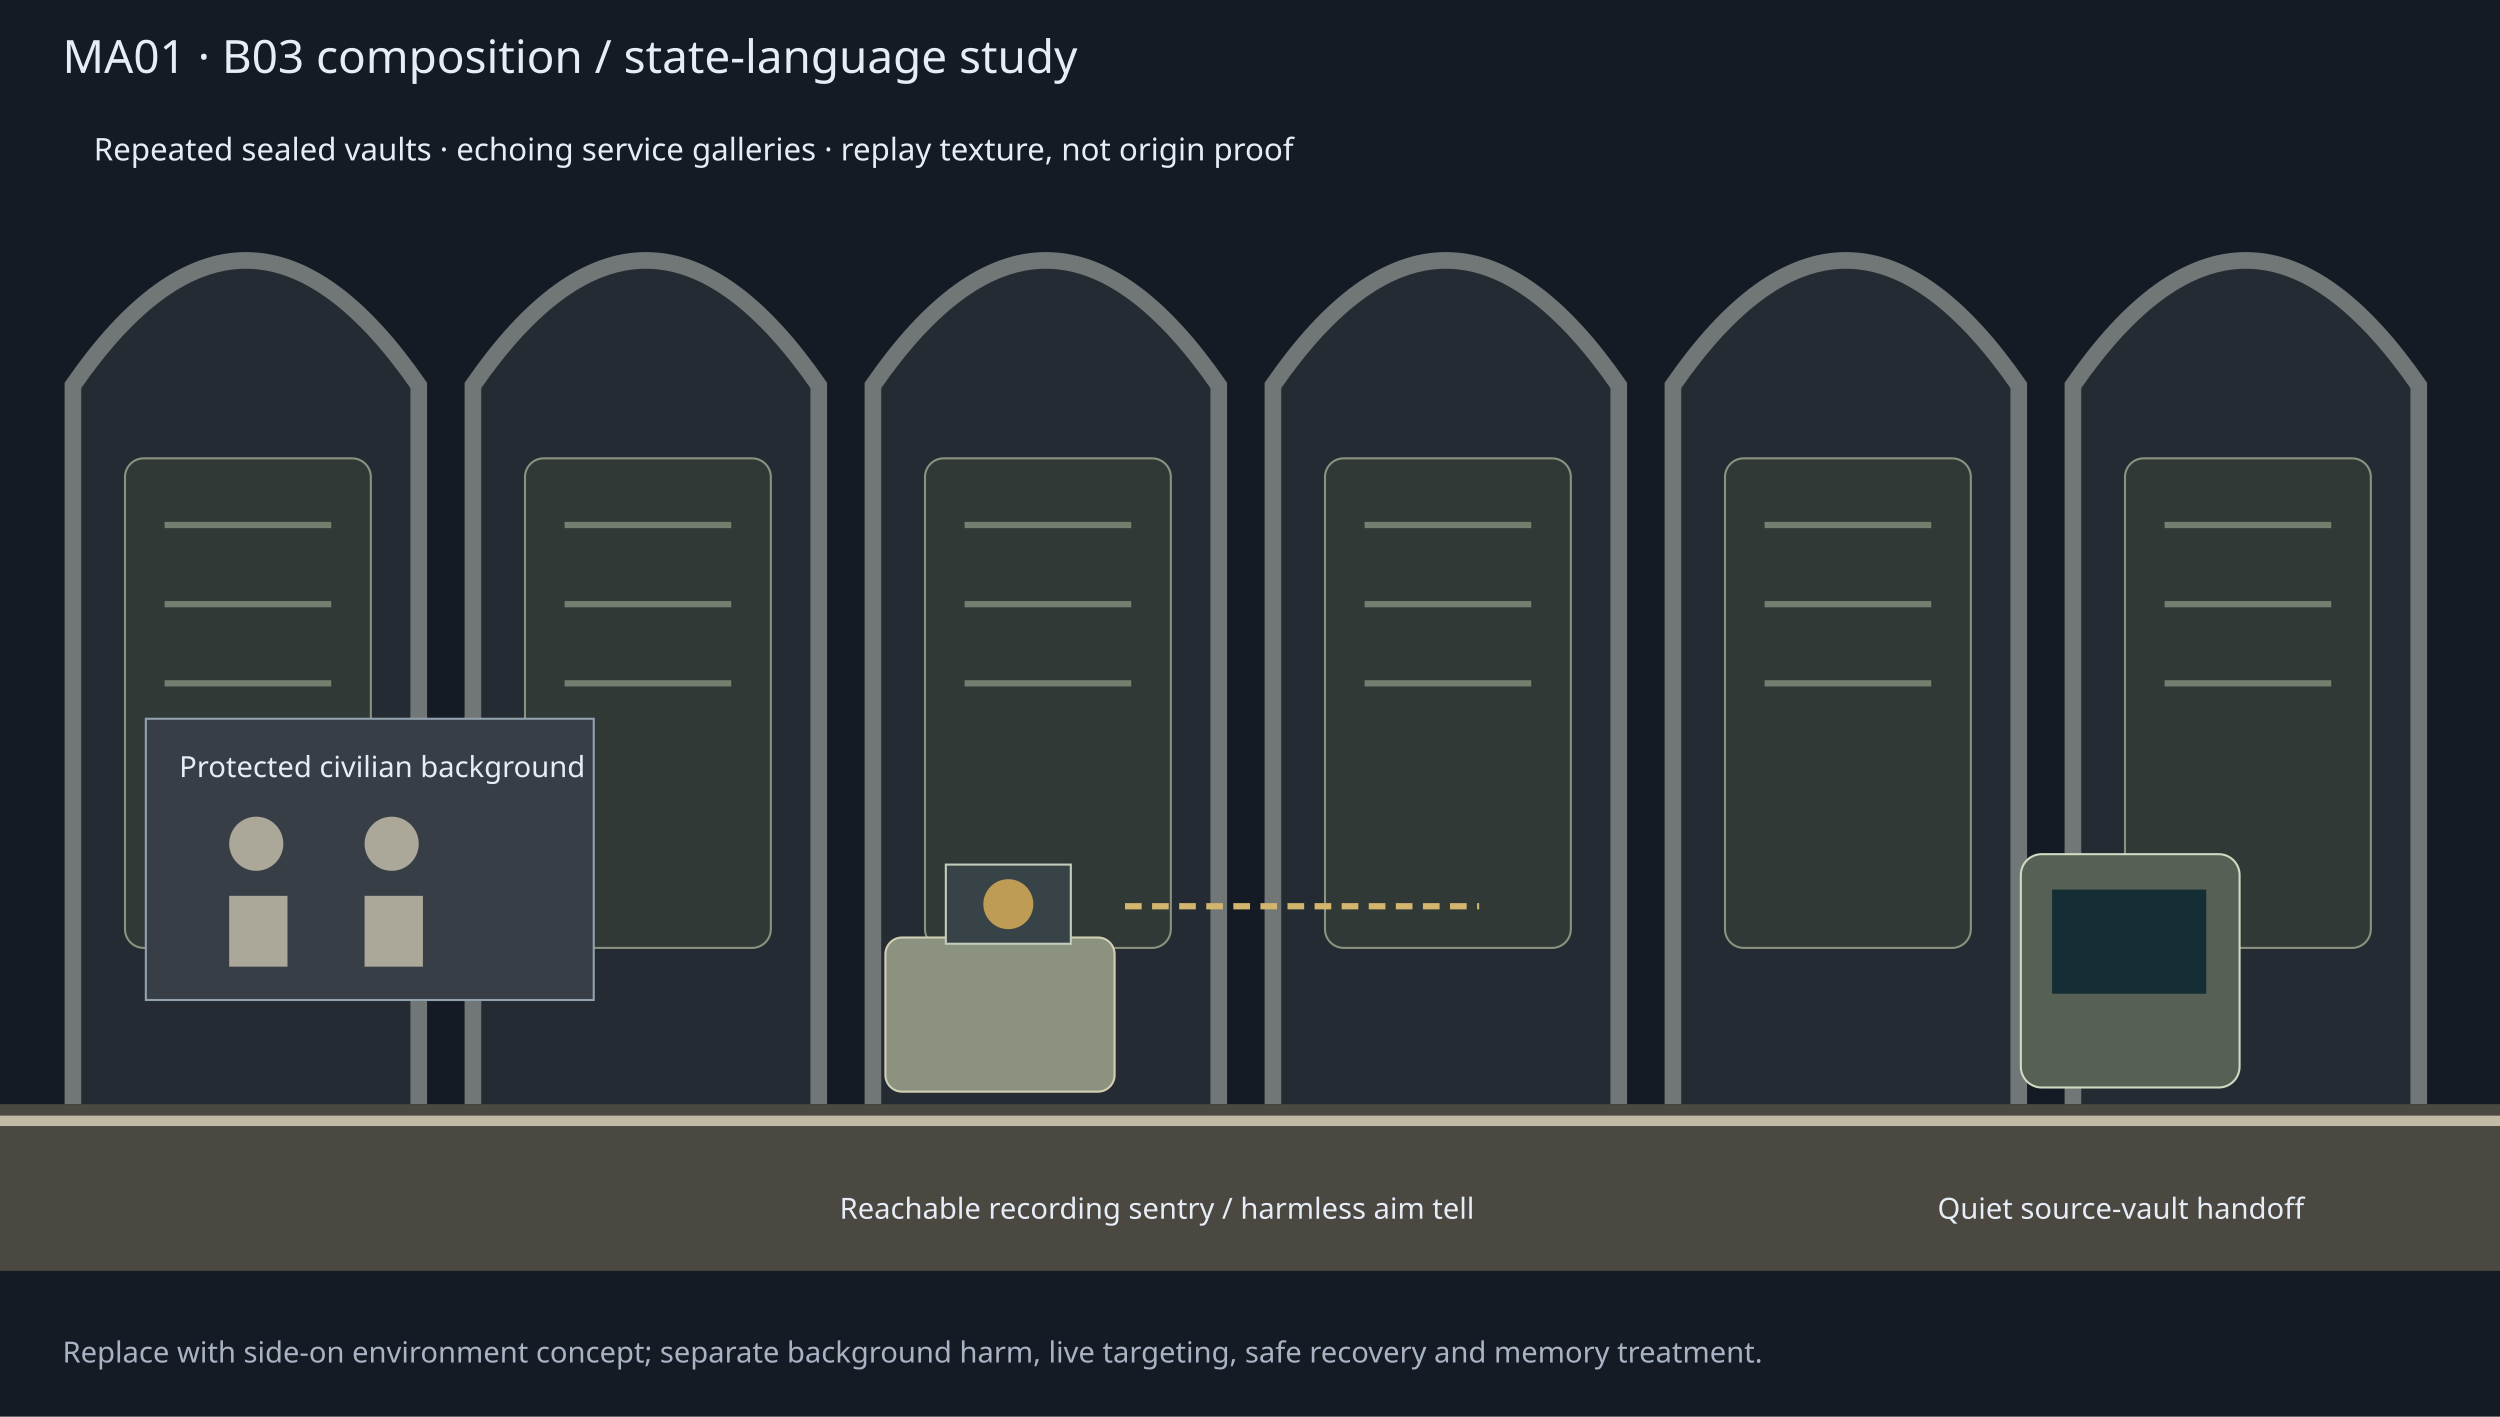
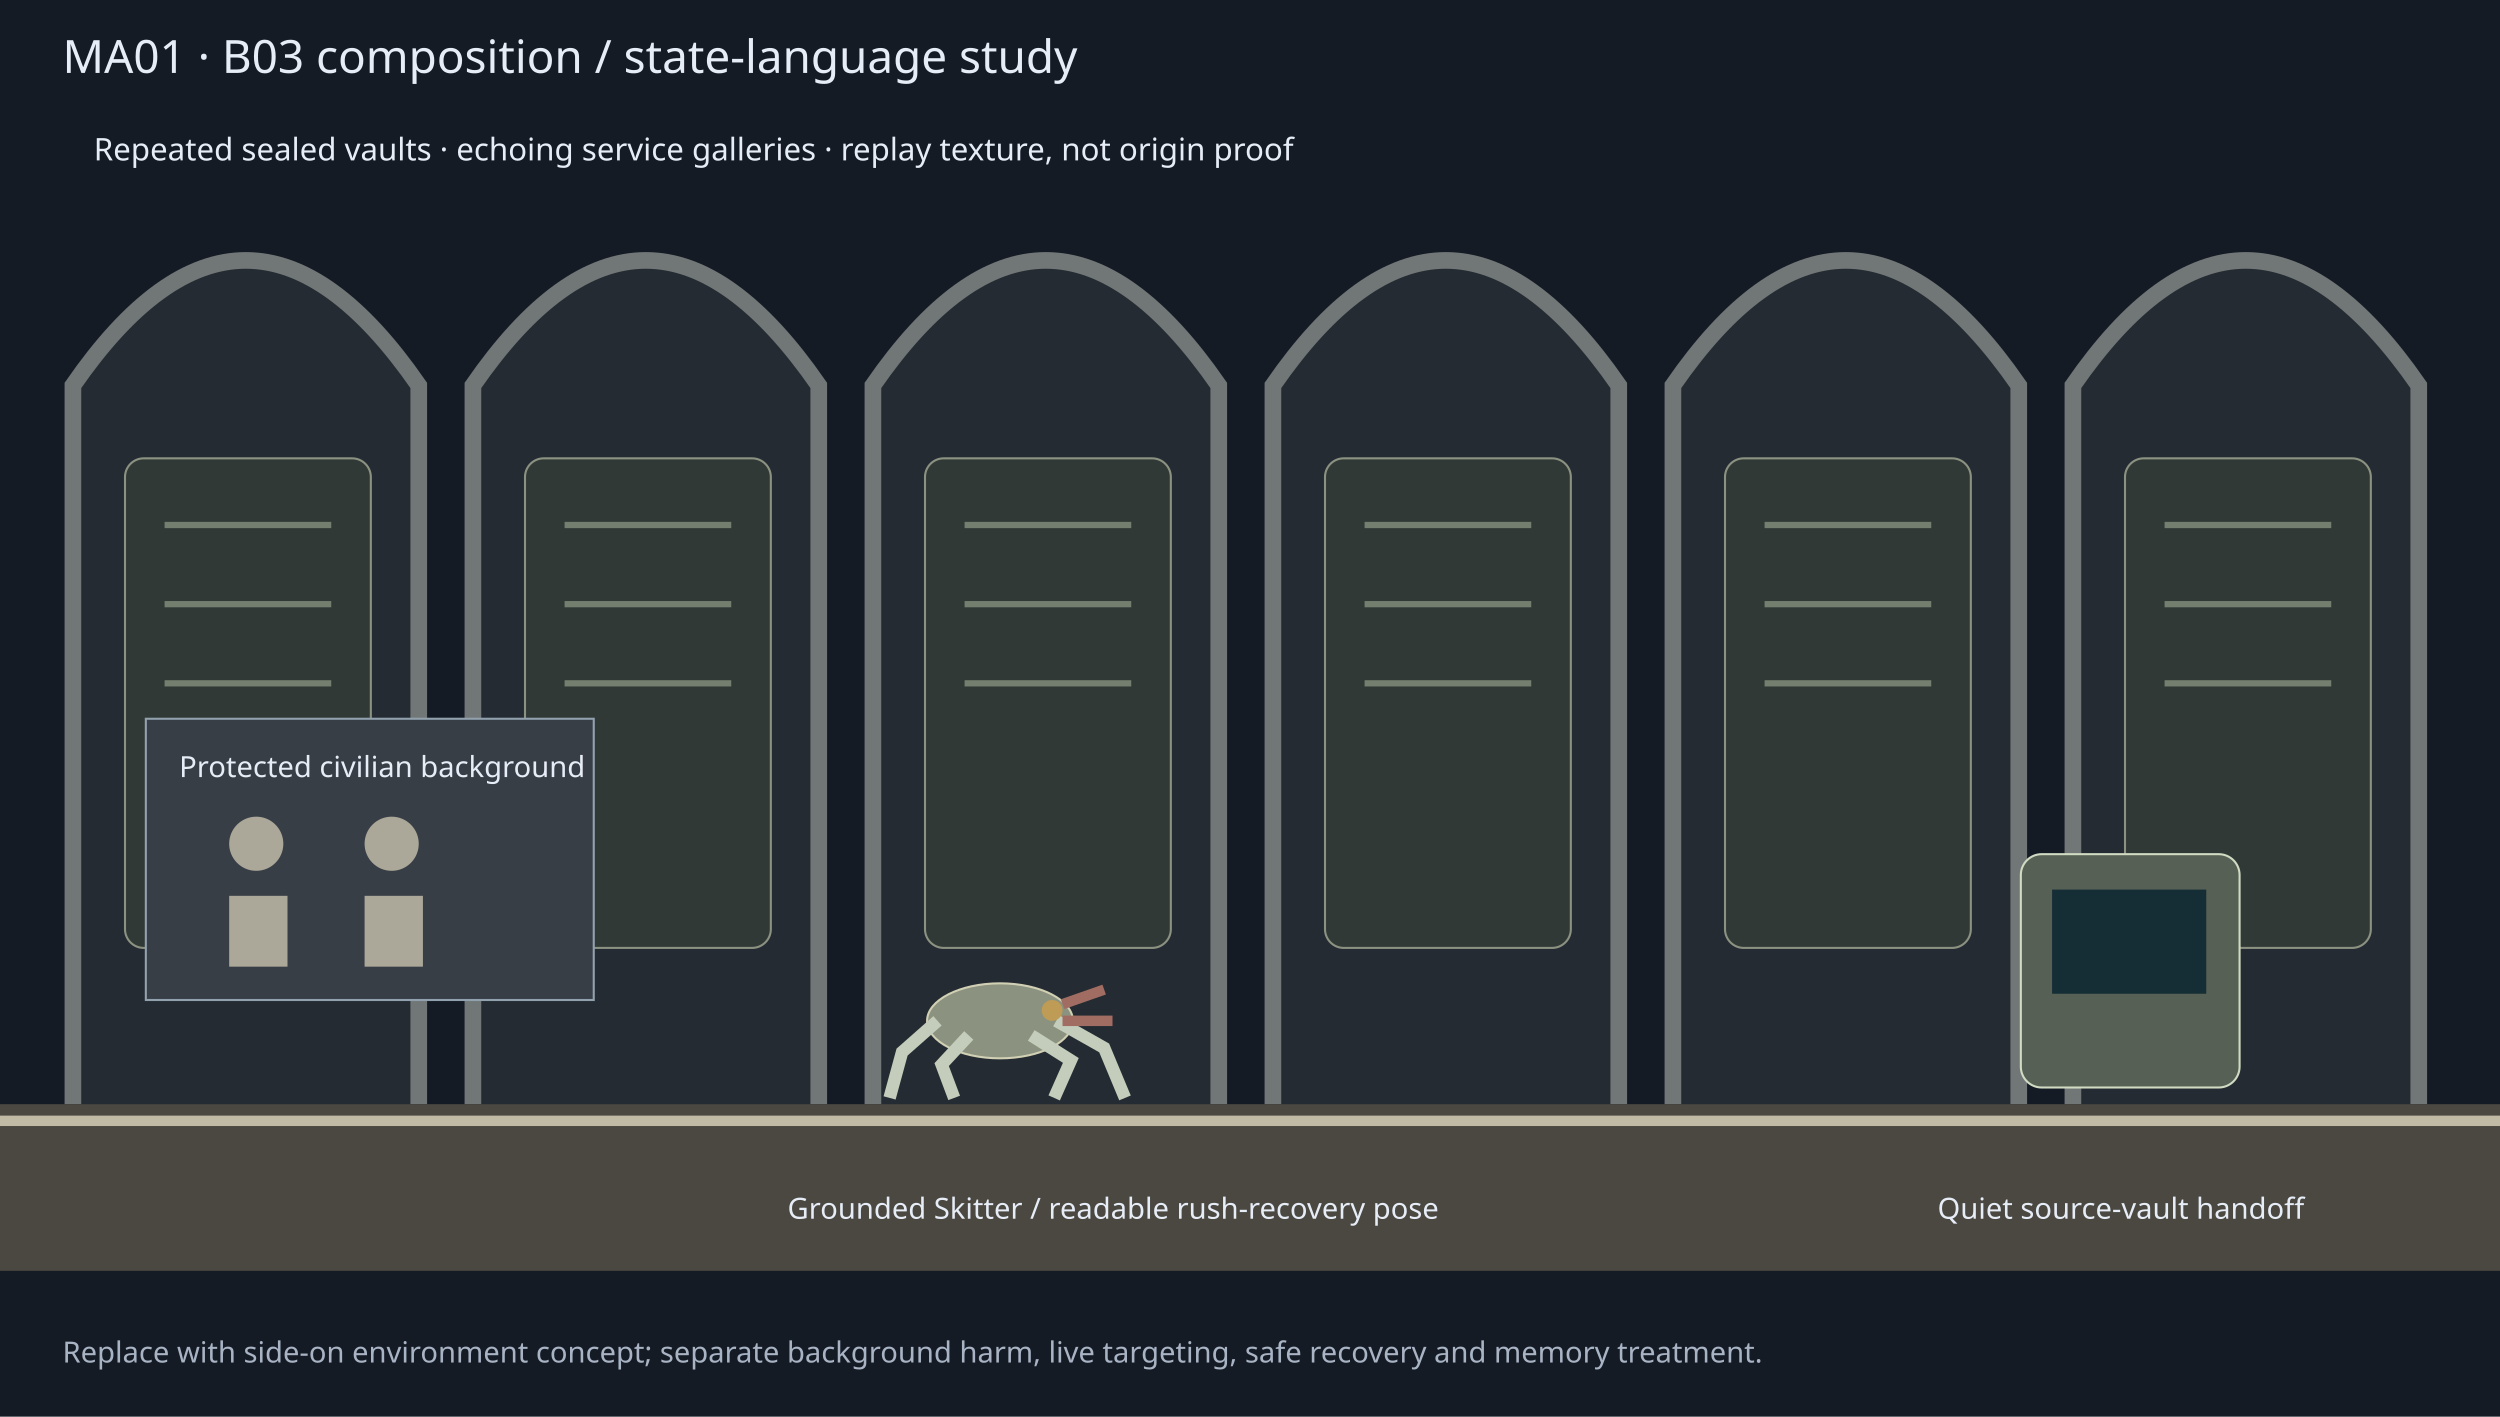
<svg xmlns="http://www.w3.org/2000/svg" width="1200" height="680" viewBox="0 0 1200 680" role="img" aria-label="MA01 · B03 composition / state-language study">
  <defs>
    <marker id="arrow" markerWidth="8" markerHeight="8" refX="7" refY="4" orient="auto-start-reverse">
      <path d="M0 0 L8 4 L0 8" fill="#a8b3c4" />
    </marker>
  </defs>
  <rect width="1200" height="680" fill="#151b25" />
  <g font-family="sans-serif" fill="#e7edf7">
    <text x="30" y="35" font-size="22">MA01 · B03 composition / state-language study</text>
    <path d="M35 530 V185 Q118 65 201 185 V530" fill="#242b32" stroke="#717777" stroke-width="8" />
    <rect x="60" y="220" width="118" height="235" rx="9" fill="#303936" stroke="#8c9282" />
    <path d="M79 252 H159 M79 290 H159 M79 328 H159" stroke="#747f70" stroke-width="3" />
    <path d="M227 530 V185 Q310 65 393 185 V530" fill="#242b32" stroke="#717777" stroke-width="8" />
    <rect x="252" y="220" width="118" height="235" rx="9" fill="#303936" stroke="#8c9282" />
    <path d="M271 252 H351 M271 290 H351 M271 328 H351" stroke="#747f70" stroke-width="3" />
    <path d="M419 530 V185 Q502 65 585 185 V530" fill="#242b32" stroke="#717777" stroke-width="8" />
    <rect x="444" y="220" width="118" height="235" rx="9" fill="#303936" stroke="#8c9282" />
    <path d="M463 252 H543 M463 290 H543 M463 328 H543" stroke="#747f70" stroke-width="3" />
    <path d="M611 530 V185 Q694 65 777 185 V530" fill="#242b32" stroke="#717777" stroke-width="8" />
    <rect x="636" y="220" width="118" height="235" rx="9" fill="#303936" stroke="#8c9282" />
    <path d="M655 252 H735 M655 290 H735 M655 328 H735" stroke="#747f70" stroke-width="3" />
    <path d="M803 530 V185 Q886 65 969 185 V530" fill="#242b32" stroke="#717777" stroke-width="8" />
    <rect x="828" y="220" width="118" height="235" rx="9" fill="#303936" stroke="#8c9282" />
    <path d="M847 252 H927 M847 290 H927 M847 328 H927" stroke="#747f70" stroke-width="3" />
    <path d="M995 530 V185 Q1078 65 1161 185 V530" fill="#242b32" stroke="#717777" stroke-width="8" />
    <rect x="1020" y="220" width="118" height="235" rx="9" fill="#303936" stroke="#8c9282" />
    <path d="M1039 252 H1119 M1039 290 H1119 M1039 328 H1119" stroke="#747f70" stroke-width="3" />
    <rect x="0" y="530" width="1200" height="80" fill="#4a4841" />
    <path d="M0 538 H1200" stroke="#c1bba5" stroke-width="5" />
    <rect x="70" y="345" width="215" height="135" fill="#383e46" stroke="#92a1ae" />
    <text x="86" y="373" font-size="14">Protected civilian background</text>
    <g fill="#aba899">
      <circle cx="123" cy="405" r="13" />
      <path d="M110 430 H138 V464 H110Z" />
      <circle cx="188" cy="405" r="13" />
      <path d="M175 430 H203 V464 H175Z" />
    </g>
-     <rect x="425" y="450" width="110" height="74" rx="8" fill="#8b927f" stroke="#d1d0b4" />
-     <rect x="454" y="415" width="60" height="38" fill="#384347" stroke="#c4cdbb" />
-     <circle cx="484" cy="434" r="12" fill="#bf9c55" />
-     <path d="M540 435 H710" stroke="#d4b56e" stroke-width="3" stroke-dasharray="8 5" />
-     <text x="403" y="585" font-size="14">Reachable recording sentry / harmless aim tell</text>
+     <ellipse cx="480" cy="490" rx="35" ry="18" fill="#8b927f" stroke="#d1d0b4" />
+     <path d="M450 490 L433 505 L427 527 M465 497 L452 511 L458 527 M495 497 L514 509 L506 527 M507 490 L530 503 L540 527" fill="none" stroke="#c4cdbb" stroke-width="6" />
+     <path d="M510 482 L530 475 M510 490 L534 490" stroke="#a16d63" stroke-width="5" />
+     <circle cx="505" cy="485" r="5" fill="#bf9c55" />
+     <text x="378" y="585" font-size="14">Grounded Skitter / readable rush-recovery pose</text>
    <rect x="970" y="410" width="105" height="112" rx="10" fill="#566054" stroke="#d1dac2" />
    <rect x="985" y="427" width="74" height="50" fill="#152d35" />
    <text x="930" y="585" font-size="14">Quiet source-vault handoff</text>
    <text x="45" y="77" font-size="15">Repeated sealed vaults · echoing service galleries · replay texture, not origin proof</text>
    <text x="30" y="654" font-size="14" fill="#a8b3c4">Replace with side-on environment concept; separate background harm, live targeting, safe recovery and memory treatment.</text>
  </g>
</svg>
